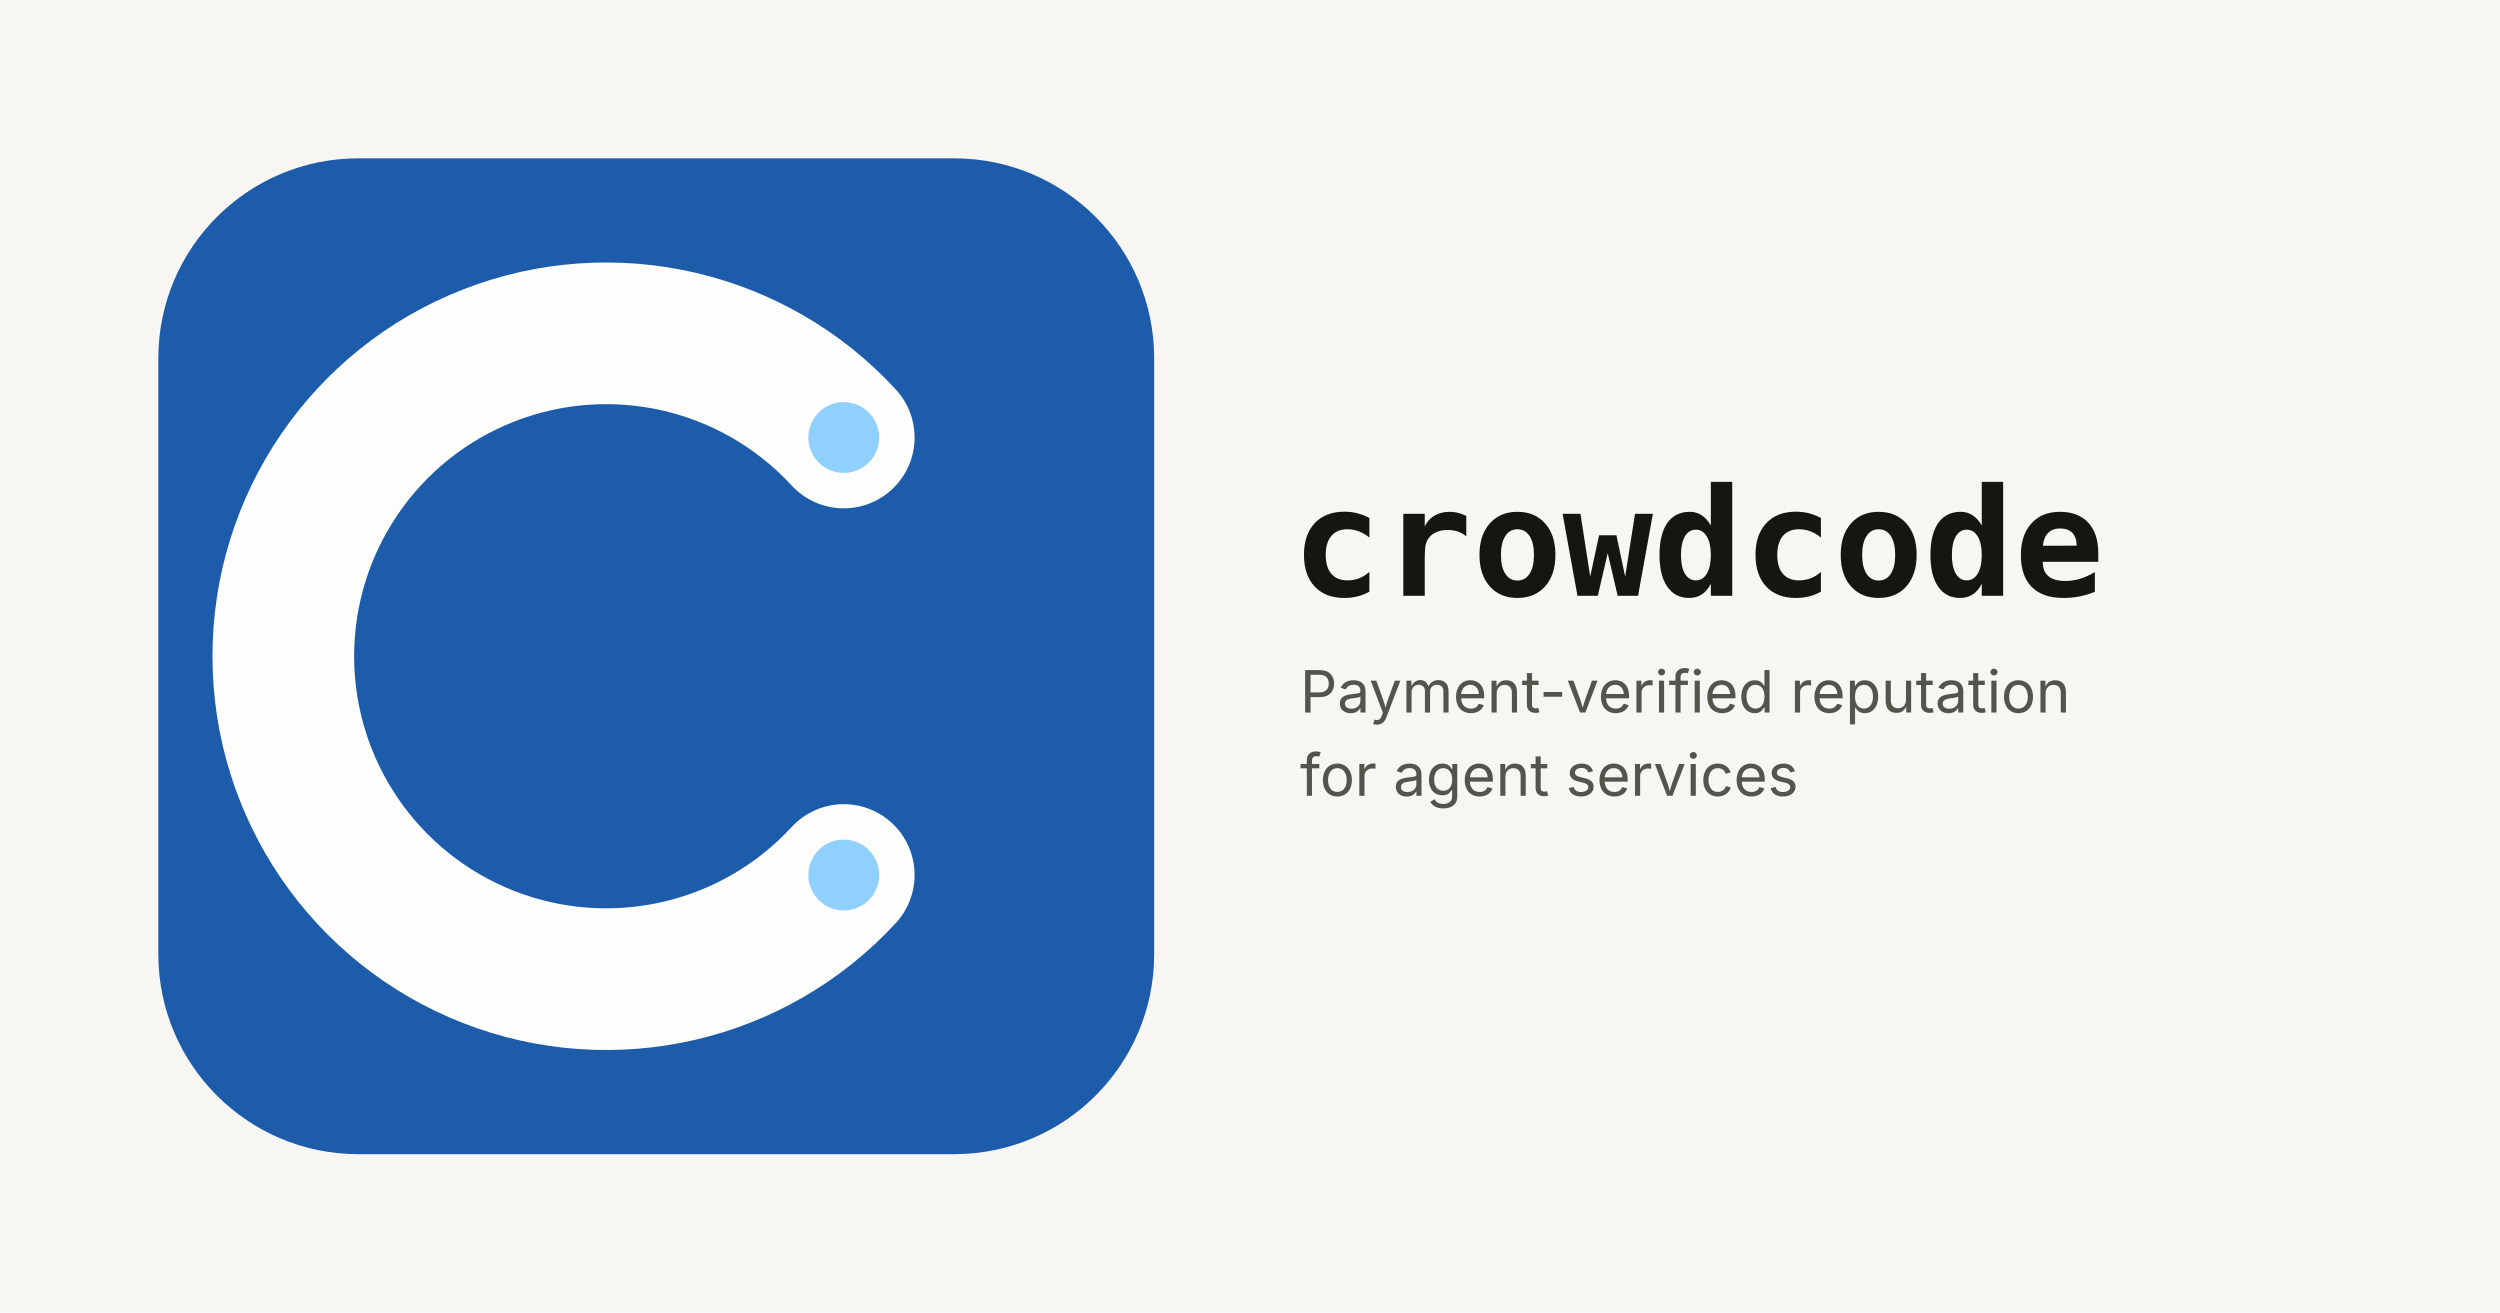
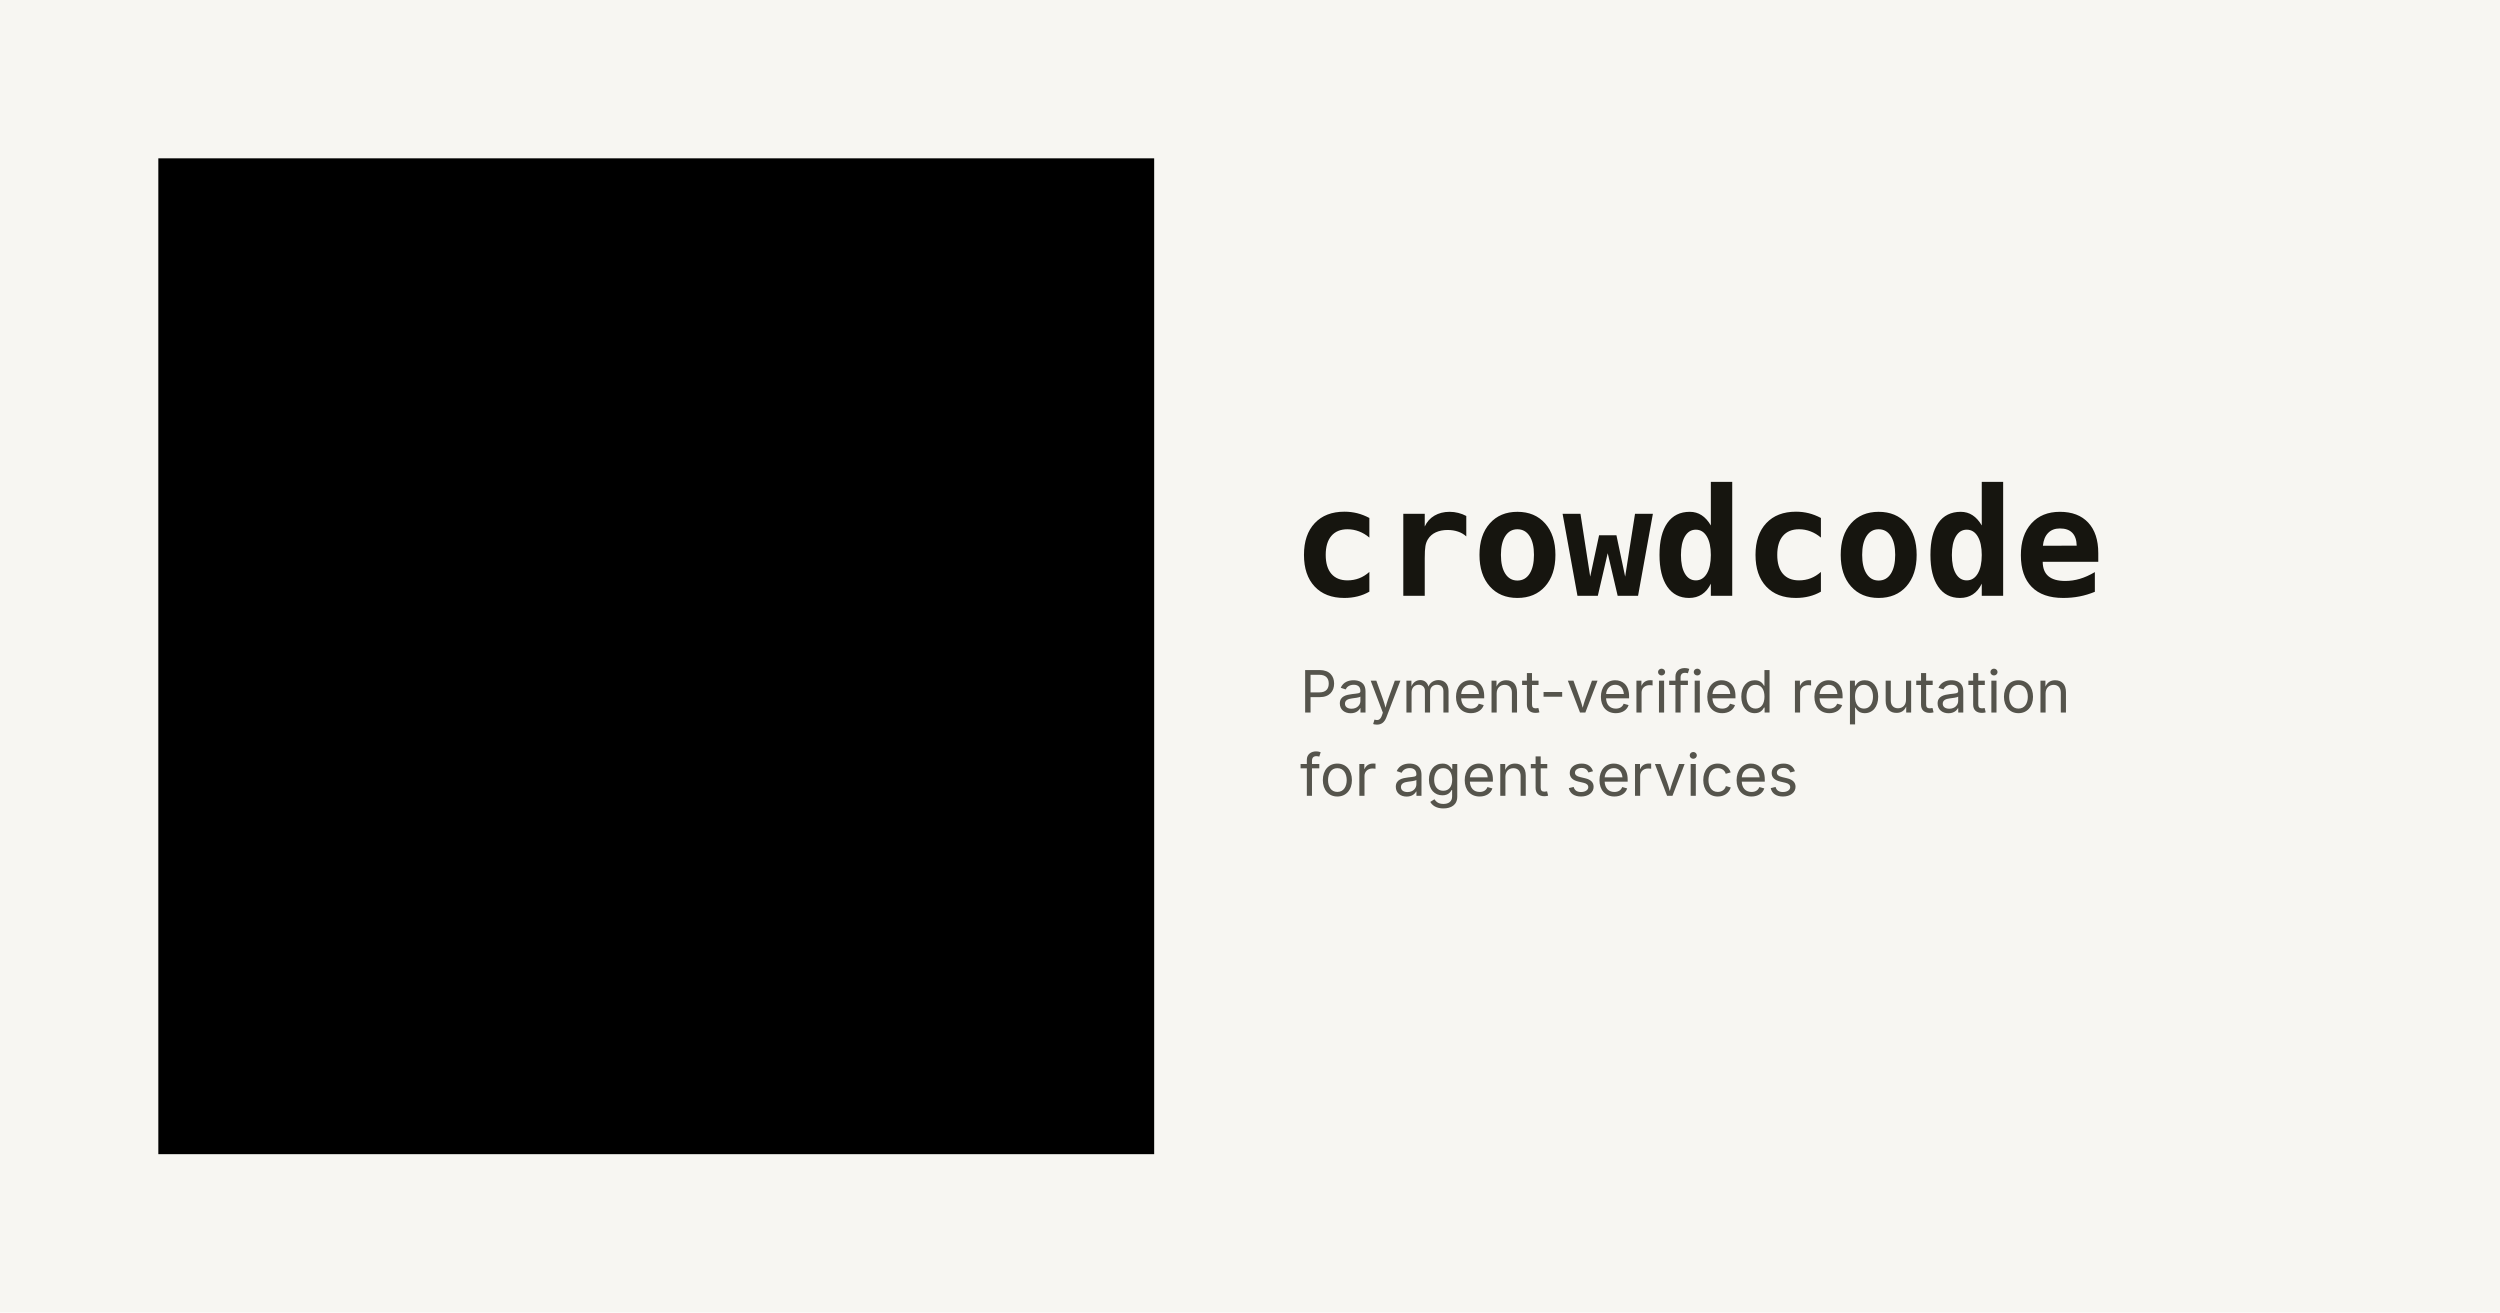
<svg xmlns="http://www.w3.org/2000/svg" viewBox="0 0 1200 630" role="img" aria-labelledby="title description">
  <rect width="1200" height="630" fill="#f7f6f2" />
-   <rect x="76" y="76" width="478" height="478" rx="96" fill="#1c5cab" />
-   <path d="M405 210A155 155 0 1 0 405 420" fill="none" stroke="#fdfdfb" stroke-width="68" stroke-linecap="round" />
-   <circle cx="405" cy="210" r="17" fill="#8fd0ff" />
-   <circle cx="405" cy="420" r="17" fill="#8fd0ff" />
+   <rect x="76" y="76" width="478" height="478" fill="#000000" />
  <text x="620" y="286" fill="#16150f" font-family="ui-monospace, SFMono-Regular, Menlo, Consolas, monospace" font-size="72" font-weight="700">crowdcode</text>
  <text x="624" y="342" fill="#55544c" font-family="system-ui, -apple-system, Segoe UI, sans-serif" font-size="28">Payment-verified reputation</text>
  <text x="624" y="382" fill="#55544c" font-family="system-ui, -apple-system, Segoe UI, sans-serif" font-size="28">for agent services</text>
</svg>
